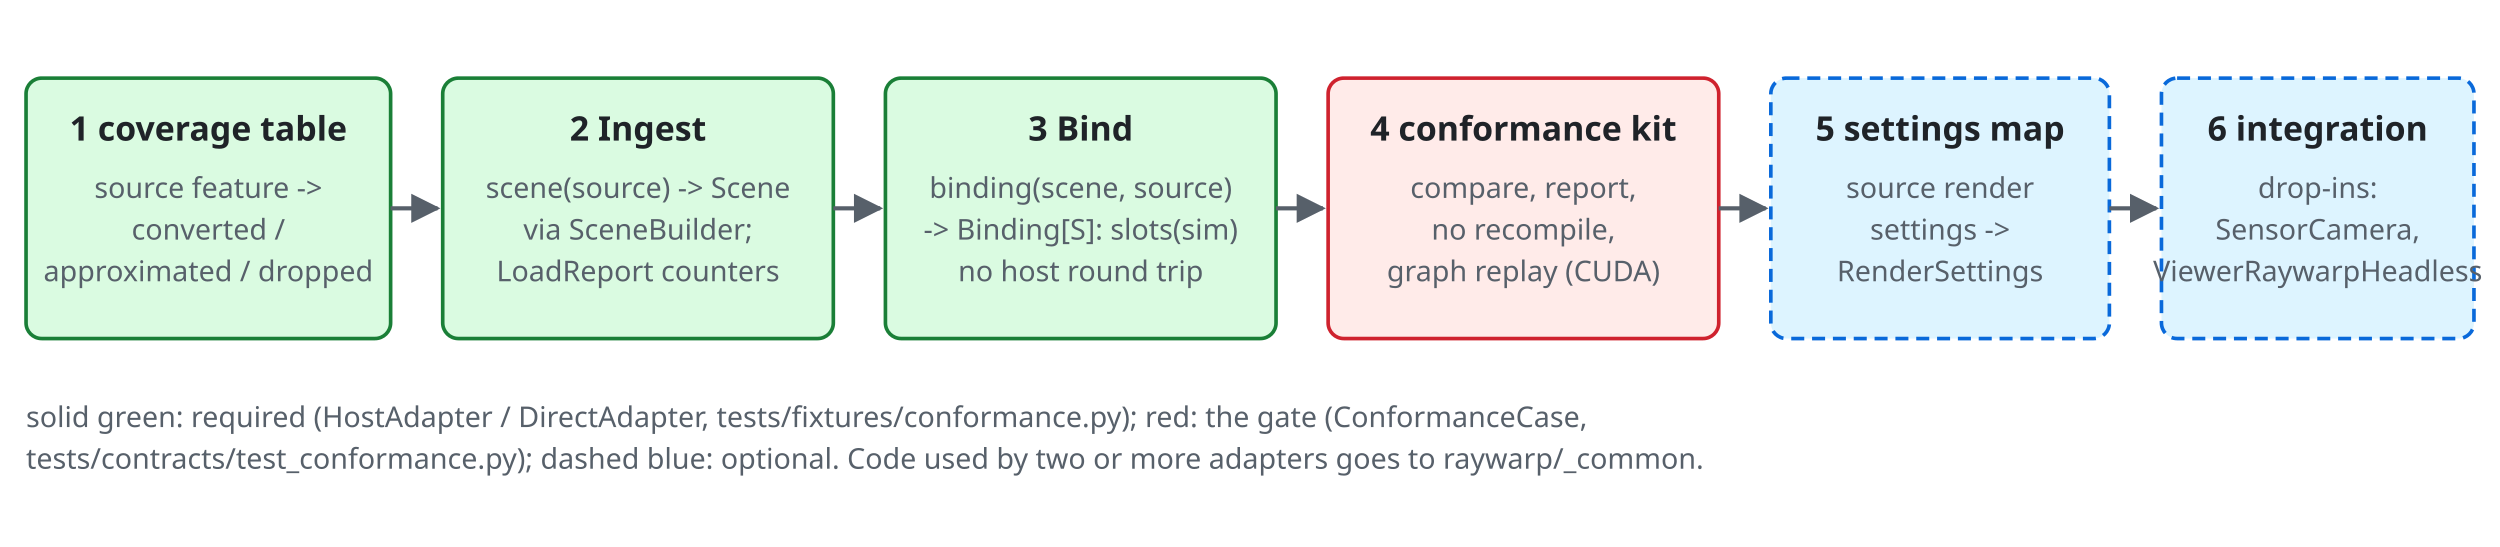
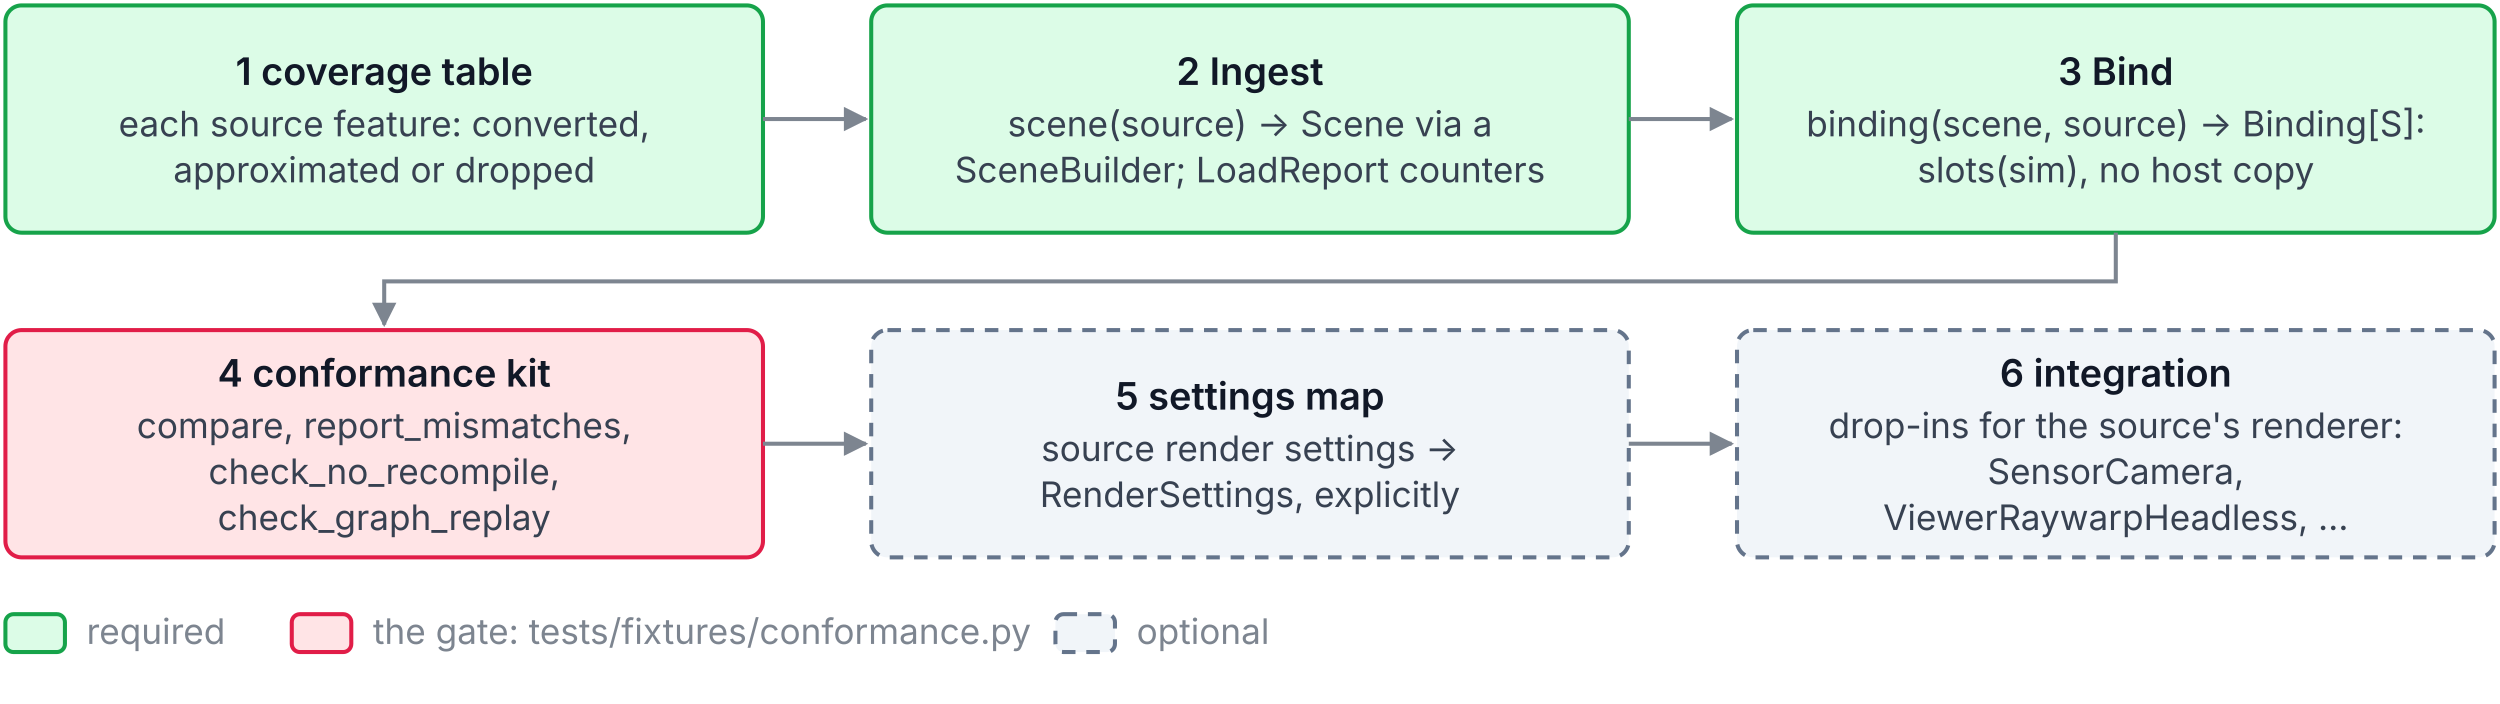
- <svg xmlns="http://www.w3.org/2000/svg" width="960" height="210" viewBox="0 0 960 210" font-family="sans-serif" font-size="13">
+ <svg xmlns="http://www.w3.org/2000/svg" viewBox="-2 -2 924 260" role="img">
  <style>
-     text { fill: #1f2328; }
-     .muted { fill: #57606a; font-size: 11px; }
-     .h { font-weight: bold; font-size: 13px; }
-     .line { stroke: #57606a; stroke-width: 1.6; fill: none; }
-     .head { fill: #57606a; }
-     .req { fill: #dafbe1; stroke: #1a7f37; stroke-width: 1.4; }
-     .opt { fill: #ddf4ff; stroke: #0969da; stroke-width: 1.4; stroke-dasharray: 5 3; }
-     .gate { fill: #ffebe9; stroke: #cf222e; stroke-width: 1.4; }
-     @media (prefers-color-scheme: dark) {
-       text { fill: #e6edf3; }
-       .muted { fill: #9198a1; }
-       .line { stroke: #9198a1; }
-       .head { fill: #9198a1; }
-       .req { fill: #04260f; stroke: #3fb950; }
-       .opt { fill: #0c2d6b; stroke: #4493f8; }
-       .gate { fill: #3c0a0d; stroke: #f85149; }
-     }
+     text { font-family: Inter, "Segoe UI", Helvetica, Arial, sans-serif; font-size: 13px; fill: #1f2937; }
+     .t { font-size: 14px; font-weight: 600; fill: #111827; }
+     .d { fill: #374151; }
+     .c { fill: #7d8590; }
+     .ct { fill: #7d8590; font-weight: 600; }
+     .m { text-anchor: middle; }
+     .e { text-anchor: end; }
+     rect, .k { stroke-width: 1.5; }
+     .b { fill: #dbeafe; stroke: #2563eb; }
+     .g { fill: #dcfce7; stroke: #16a34a; }
+     .a { fill: #fef3c7; stroke: #d97706; }
+     .v { fill: #ede9fe; stroke: #7c3aed; }
+     .r { fill: #ffe4e6; stroke: #e11d48; }
+     .n { fill: #f1f5f9; stroke: #64748b; }
+     .f { fill: none; stroke: #7d8590; stroke-dasharray: 4 4; }
+     .ln { fill: none; stroke: #7d8590; stroke-width: 1.5; }
+     .ds { stroke-dasharray: 5 4; }
+     .ah { fill: #7d8590; }
  </style>
  <defs>
-     <marker id="a" viewBox="0 0 10 10" refX="9" refY="5" markerWidth="7" markerHeight="7" orient="auto-start-reverse">
-       <path class="head" d="M0,0 L10,5 L0,10 z" />
+     <marker id="ah" viewBox="0 0 10 10" refX="9" refY="5" markerWidth="6" markerHeight="6" orient="auto-start-reverse">
+       <path class="ah" d="M0,0 L10,5 L0,10 z" />
    </marker>
  </defs>
-   <rect class="req" x="10" y="30" width="140" height="100" rx="6" />
-   <text class="h" x="80" y="54" text-anchor="middle">1 coverage table</text>
-   <text class="muted" x="80" y="76" text-anchor="middle">source feature -&gt;</text>
-   <text class="muted" x="80" y="92" text-anchor="middle">converted /</text>
-   <text class="muted" x="80" y="108" text-anchor="middle">approximated / dropped</text>
-   <rect class="req" x="170" y="30" width="150" height="100" rx="6" />
-   <text class="h" x="245" y="54" text-anchor="middle">2 Ingest</text>
-   <text class="muted" x="245" y="76" text-anchor="middle">scene(source) -&gt; Scene</text>
-   <text class="muted" x="245" y="92" text-anchor="middle">via SceneBuilder;</text>
-   <text class="muted" x="245" y="108" text-anchor="middle">LoadReport counters</text>
-   <rect class="req" x="340" y="30" width="150" height="100" rx="6" />
-   <text class="h" x="415" y="54" text-anchor="middle">3 Bind</text>
-   <text class="muted" x="415" y="76" text-anchor="middle">binding(scene, source)</text>
-   <text class="muted" x="415" y="92" text-anchor="middle">-&gt; Binding[S]: slots(sim)</text>
-   <text class="muted" x="415" y="108" text-anchor="middle">no host round trip</text>
-   <rect class="gate" x="510" y="30" width="150" height="100" rx="6" />
-   <text class="h" x="585" y="54" text-anchor="middle">4 conformance kit</text>
-   <text class="muted" x="585" y="76" text-anchor="middle">compare, report,</text>
-   <text class="muted" x="585" y="92" text-anchor="middle">no recompile,</text>
-   <text class="muted" x="585" y="108" text-anchor="middle">graph replay (CUDA)</text>
-   <rect class="opt" x="680" y="30" width="130" height="100" rx="6" />
-   <text class="h" x="745" y="54" text-anchor="middle">5 settings map</text>
-   <text class="muted" x="745" y="76" text-anchor="middle">source render</text>
-   <text class="muted" x="745" y="92" text-anchor="middle">settings -&gt;</text>
-   <text class="muted" x="745" y="108" text-anchor="middle">RenderSettings</text>
-   <rect class="opt" x="830" y="30" width="120" height="100" rx="6" />
-   <text class="h" x="890" y="54" text-anchor="middle">6 integration</text>
-   <text class="muted" x="890" y="76" text-anchor="middle">drop-ins:</text>
-   <text class="muted" x="890" y="92" text-anchor="middle">SensorCamera,</text>
-   <text class="muted" x="890" y="108" text-anchor="middle">ViewerRaywarpHeadless</text>
-   <path class="line" d="M150,80 H168" marker-end="url(#a)" />
-   <path class="line" d="M320,80 H338" marker-end="url(#a)" />
-   <path class="line" d="M490,80 H508" marker-end="url(#a)" />
-   <path class="line" d="M660,80 H678" marker-end="url(#a)" />
-   <path class="line" d="M810,80 H828" marker-end="url(#a)" />
-   <text class="muted" x="10" y="164">solid green: required (HostAdapter / DirectAdapter, tests/fixtures/conformance.py); red: the gate (ConformanceCase,</text>
-   <text class="muted" x="10" y="180">tests/contracts/test_conformance.py); dashed blue: optional. Code used by two or more adapters goes to raywarp/_common.</text>
+   <rect class="g" x="0" y="0" width="280" height="84" rx="6" />
+   <text class="t m" x="140" y="29.4">1 coverage table</text>
+   <text class="d m" x="140" y="48.4">each source feature: converted,</text>
+   <text class="d m" x="140" y="65.4">approximated or dropped</text>
+   <rect class="g" x="320" y="0" width="280" height="84" rx="6" />
+   <text class="t m" x="460" y="29.4">2 Ingest</text>
+   <text class="d m" x="460" y="48.4">scene(source) -&gt; Scene via a</text>
+   <text class="d m" x="460" y="65.4">SceneBuilder; LoadReport counters</text>
+   <path class="ln" d="M280,42 H318" marker-end="url(#ah)" />
+   <rect class="g" x="640" y="0" width="280" height="84" rx="6" />
+   <text class="t m" x="780" y="29.4">3 Bind</text>
+   <text class="d m" x="780" y="48.4">binding(scene, source) -&gt; Binding[S]:</text>
+   <text class="d m" x="780" y="65.4">slots(sim), no host copy</text>
+   <path class="ln" d="M600,42 H638" marker-end="url(#ah)" />
+   <rect class="r" x="0" y="120" width="280" height="84" rx="6" />
+   <text class="t m" x="140" y="140.9">4 conformance kit</text>
+   <text class="d m" x="140" y="159.9">compare, report_mismatches,</text>
+   <text class="d m" x="140" y="176.9">check_no_recompile,</text>
+   <text class="d m" x="140" y="193.9">check_graph_replay</text>
+   <rect class="n ds" x="320" y="120" width="280" height="84" rx="6" />
+   <text class="t m" x="460" y="149.4">5 settings map</text>
+   <text class="d m" x="460" y="168.4">source render settings -&gt;</text>
+   <text class="d m" x="460" y="185.4">RenderSettings, explicitly</text>
+   <path class="ln" d="M280,162 H318" marker-end="url(#ah)" />
+   <rect class="n ds" x="640" y="120" width="280" height="84" rx="6" />
+   <text class="t m" x="780" y="140.9">6 integration</text>
+   <text class="d m" x="780" y="159.9">drop-ins for the source's renderer:</text>
+   <text class="d m" x="780" y="176.9">SensorCamera,</text>
+   <text class="d m" x="780" y="193.9">ViewerRaywarpHeadless, ...</text>
+   <path class="ln" d="M600,162 H638" marker-end="url(#ah)" />
+   <path class="ln" d="M780,84 V102 H140 V118" marker-end="url(#ah)" />
+   <rect class="g" x="0" y="225" width="22" height="14" rx="3" />
+   <text class="c" x="30" y="236">required</text>
+   <rect class="r" x="105.84" y="225" width="22" height="14" rx="3" />
+   <text class="c" x="135.84" y="236">the gate: tests/fixtures/conformance.py</text>
+   <rect class="n ds" x="388.09" y="225" width="22" height="14" rx="3" />
+   <text class="c" x="418.09" y="236">optional</text>
</svg>
